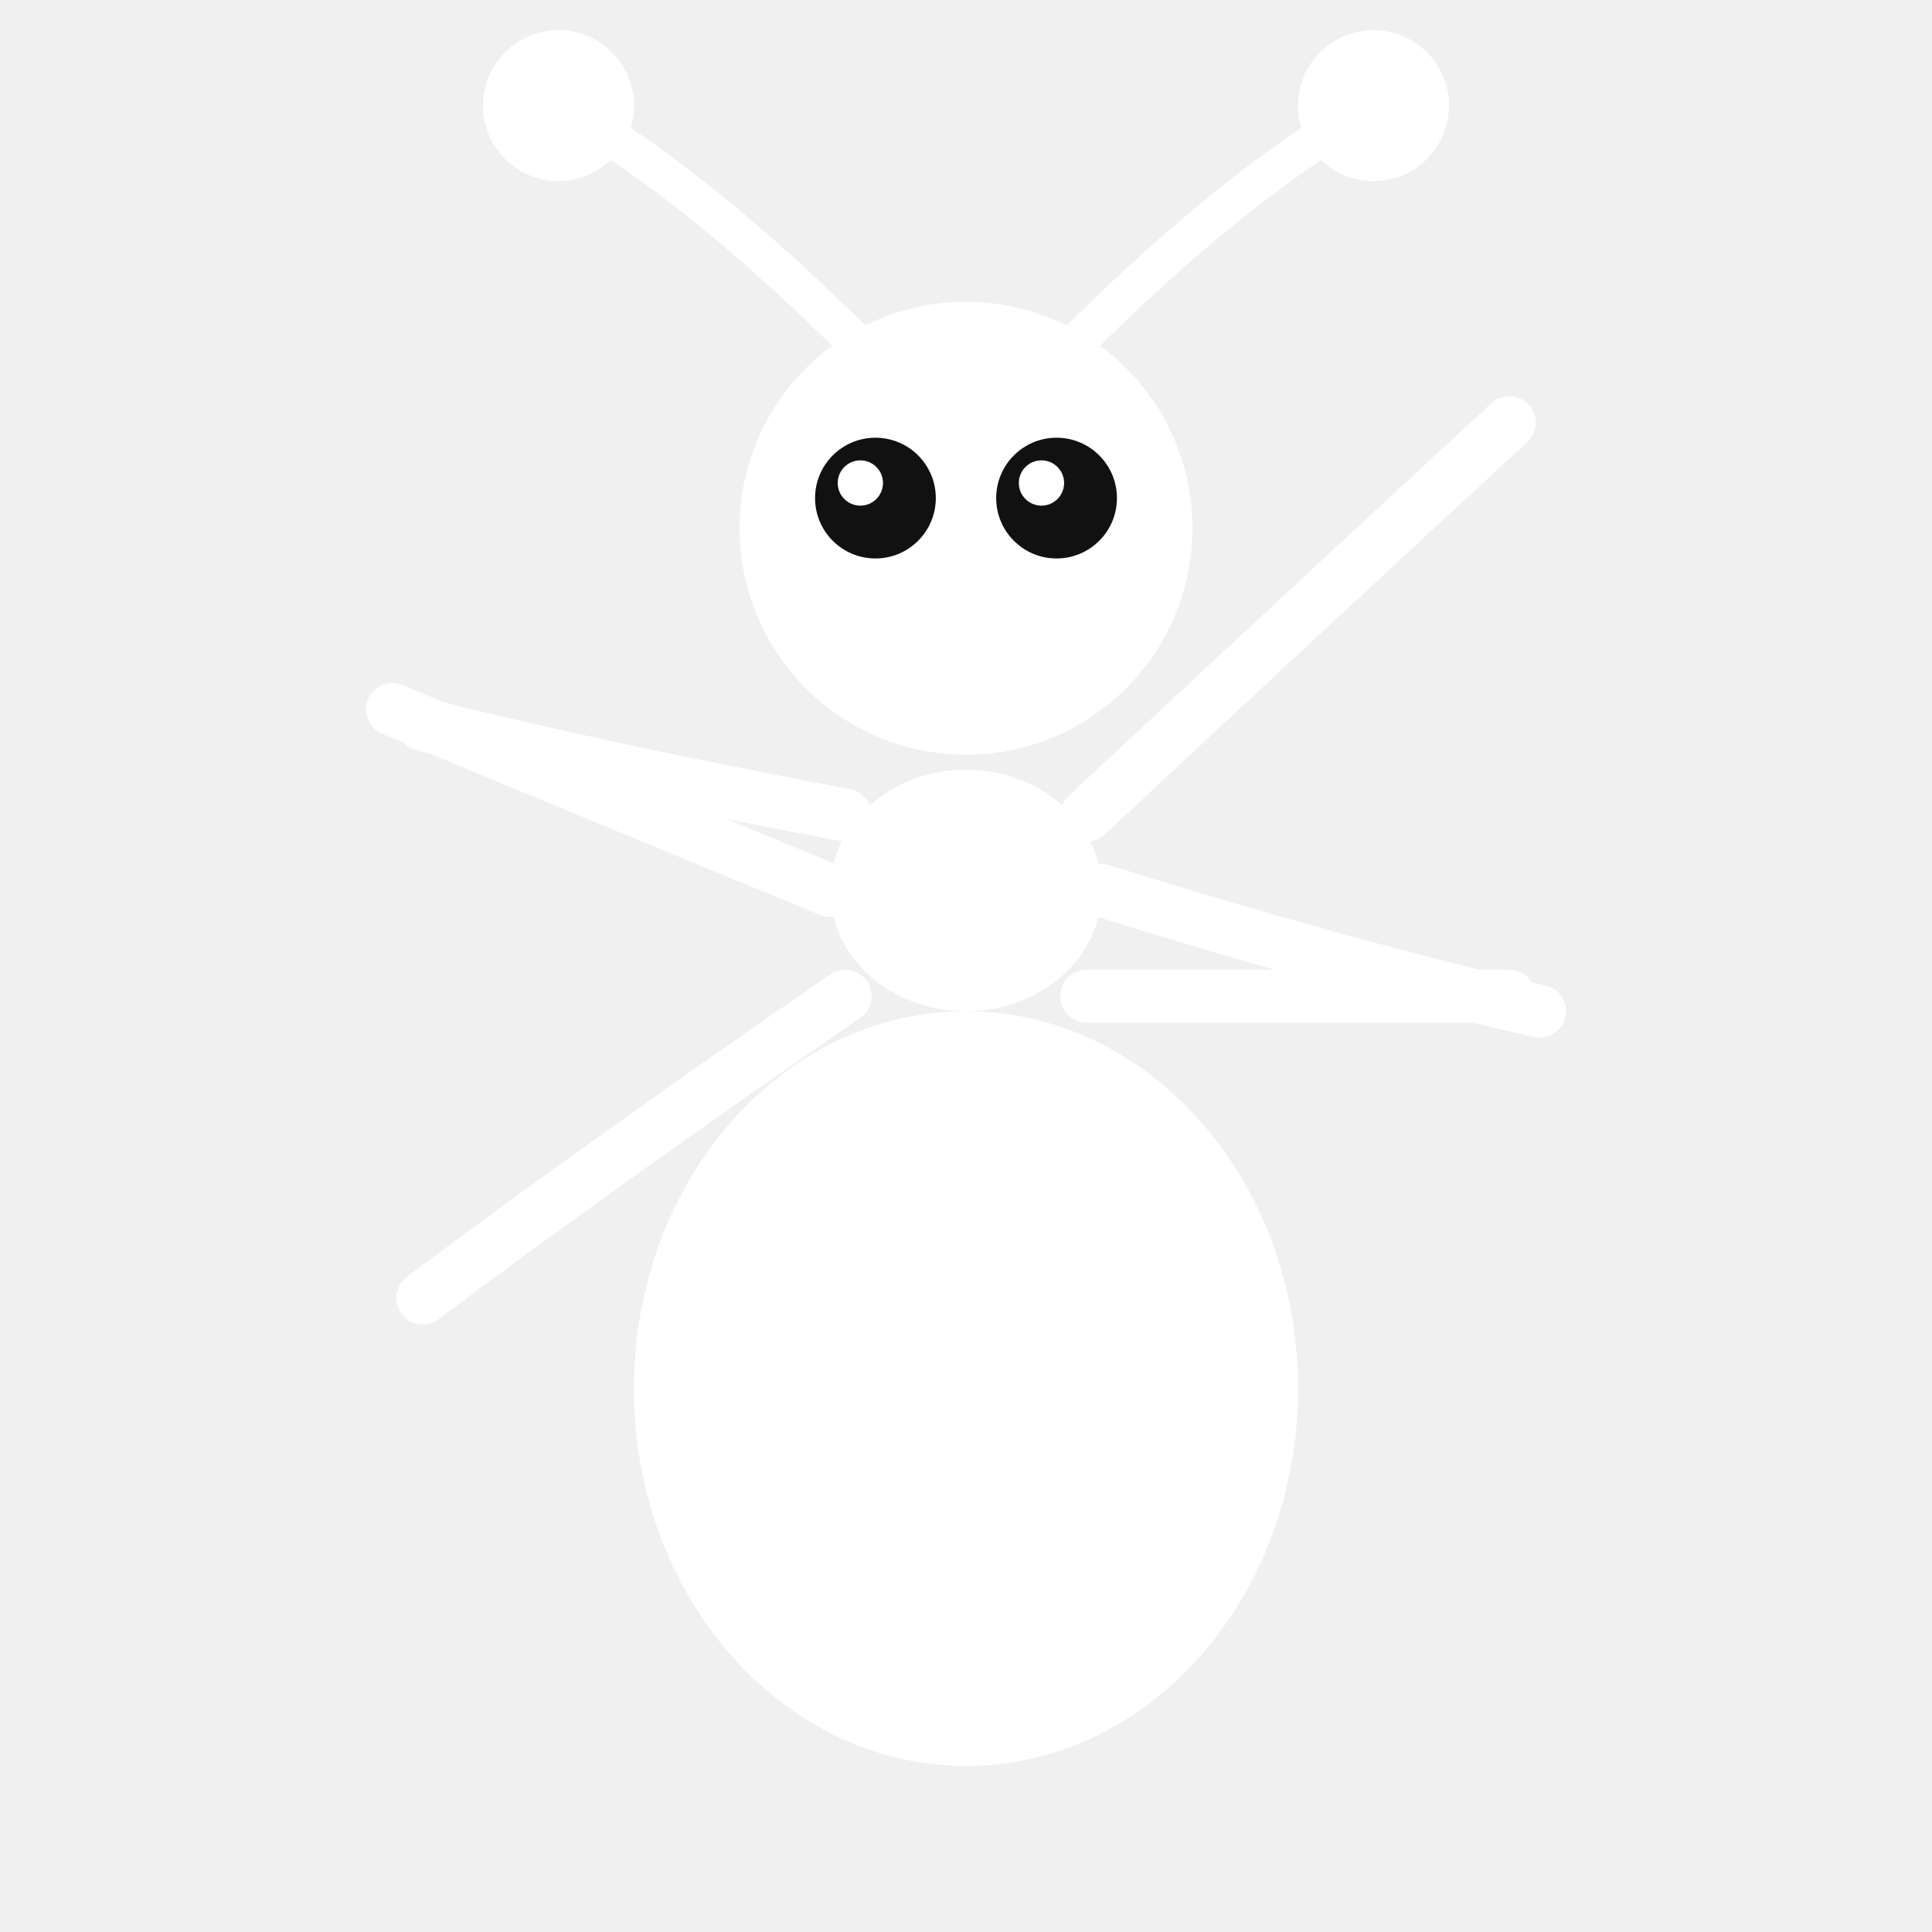
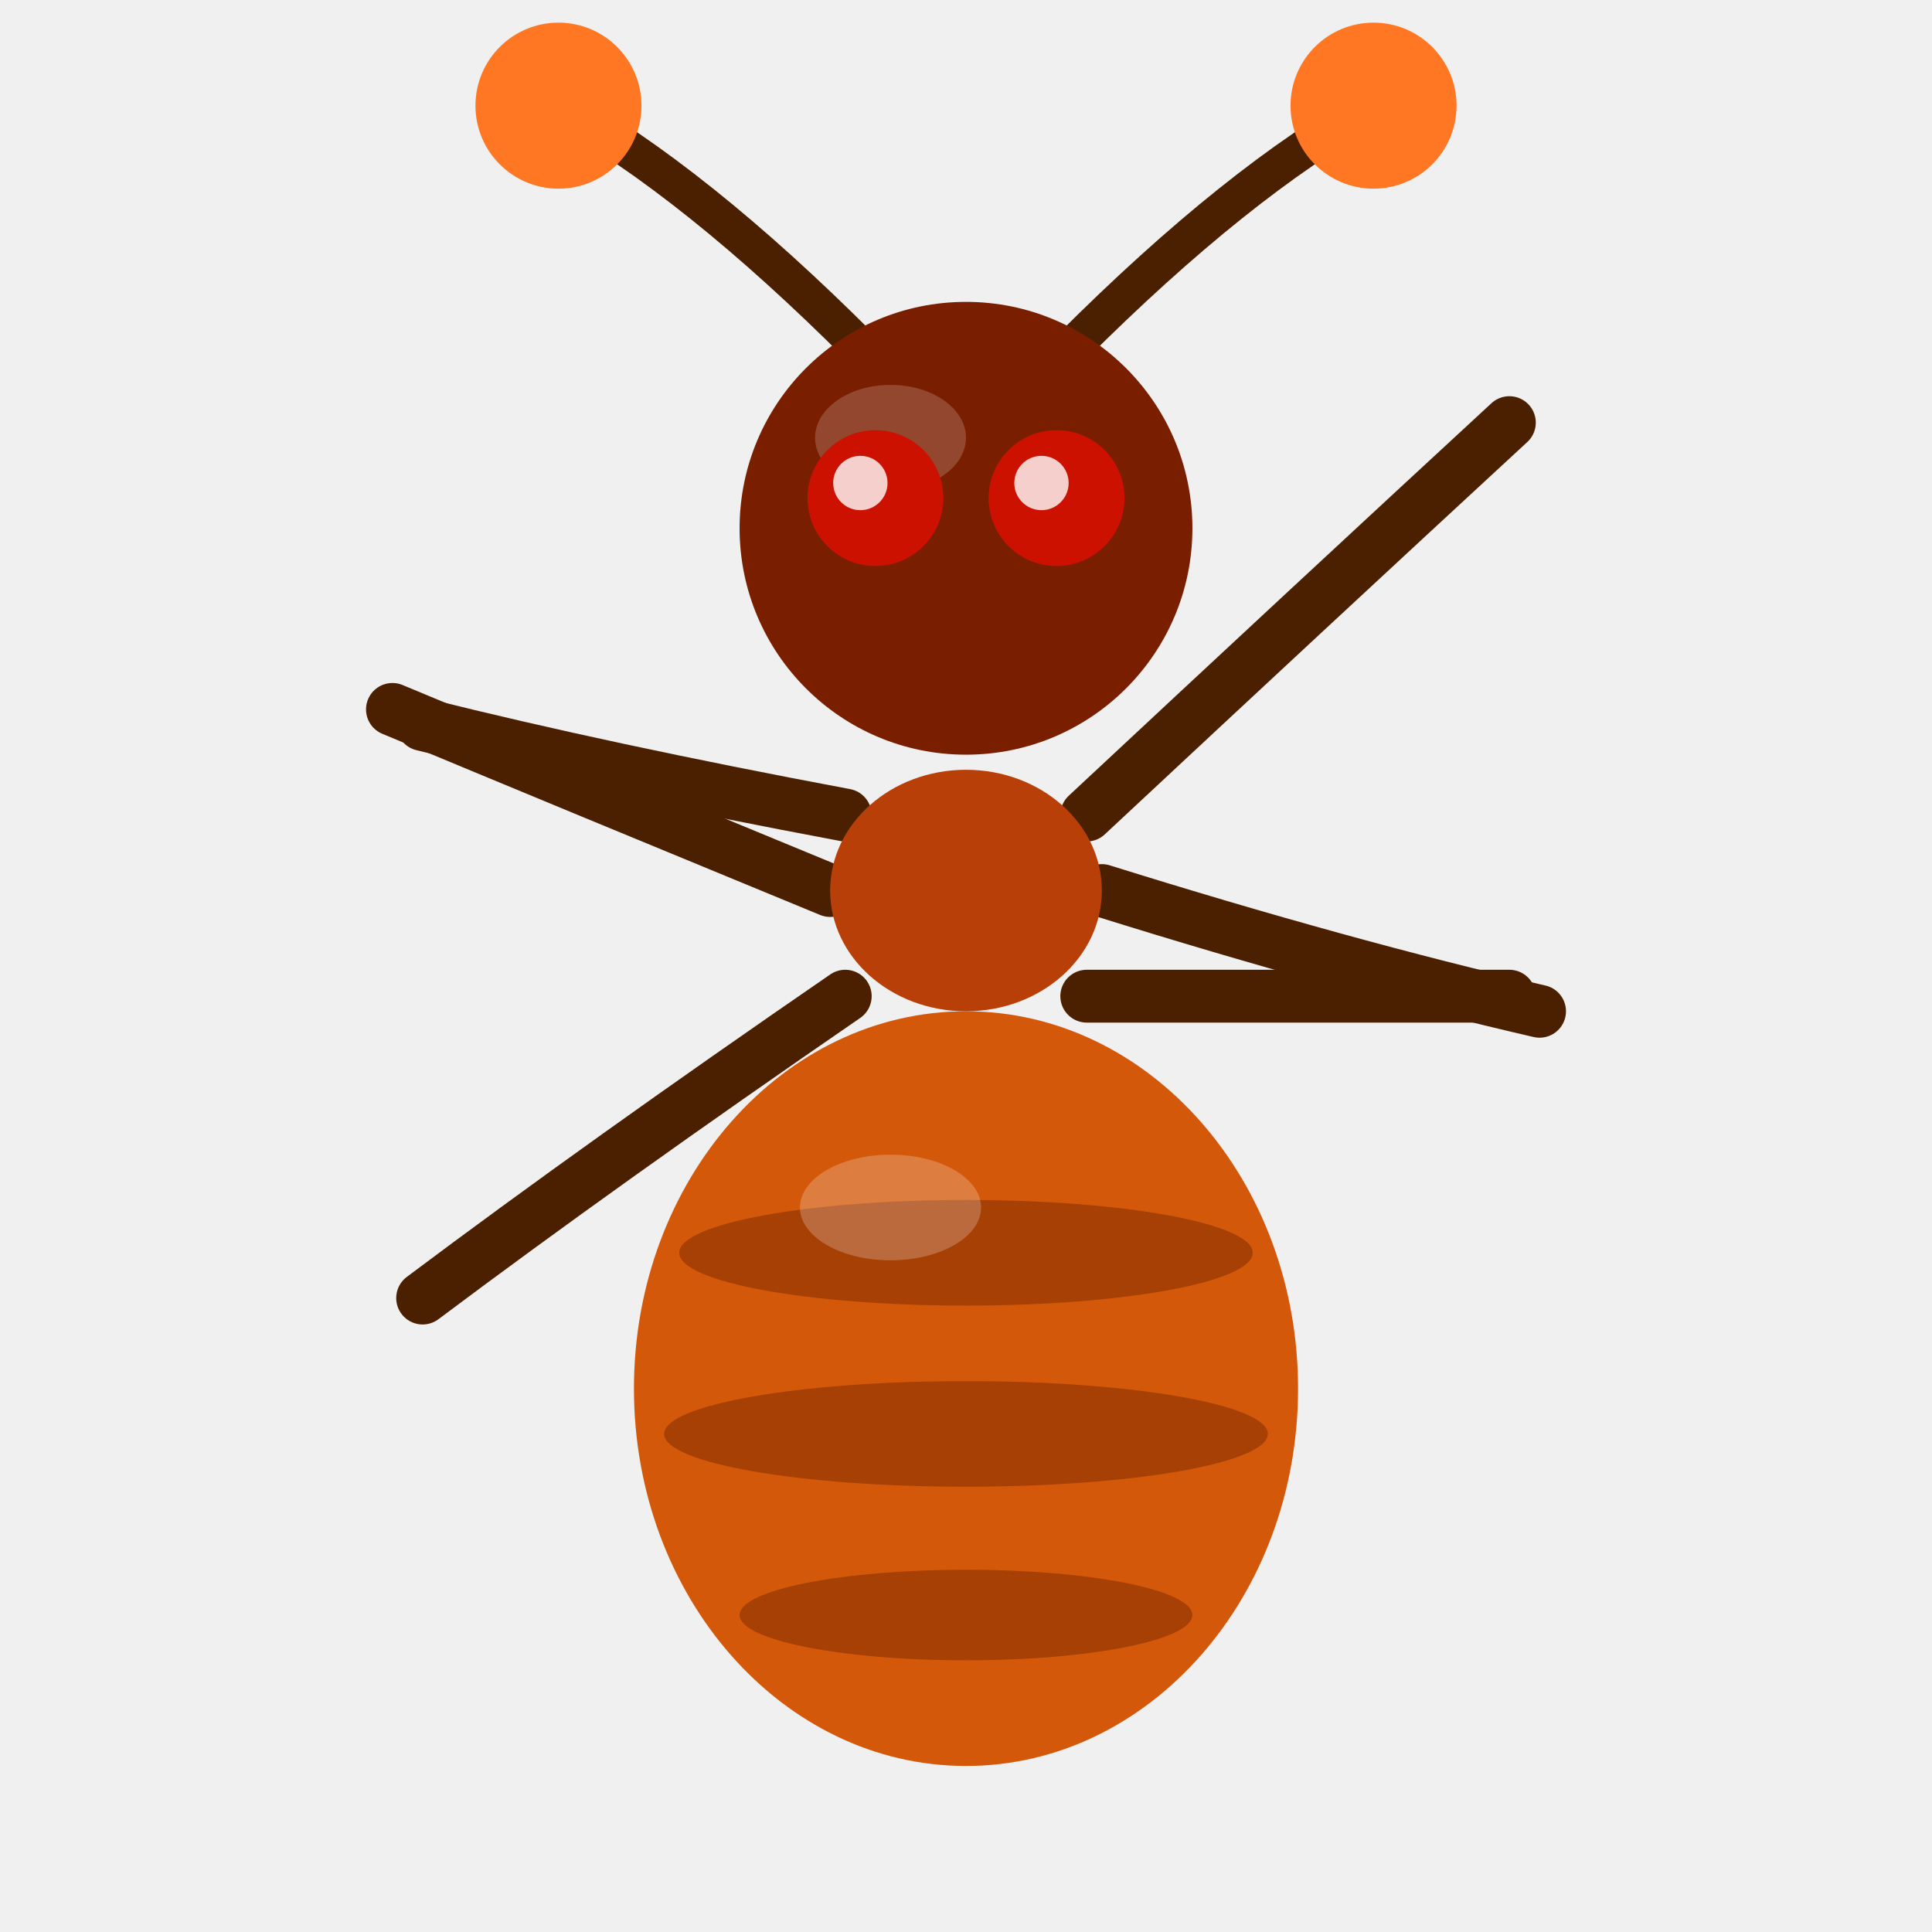
<svg xmlns="http://www.w3.org/2000/svg" width="128" height="128" viewBox="0 0 128 128">
-   <path d="M 56 54 Q 40 51 28 48" stroke="white" stroke-width="3.5" stroke-linecap="round" fill="none" />
-   <path d="M 55 59 Q 38 52 26 47" stroke="white" stroke-width="3.5" stroke-linecap="round" fill="none" />
-   <path d="M 56 66 Q 40 77 28 86" stroke="white" stroke-width="3.5" stroke-linecap="round" fill="none" />
-   <path d="M 72 54 Q 87 40 100 28" stroke="white" stroke-width="3.5" stroke-linecap="round" fill="none" />
-   <path d="M 73 59 Q 89 64 102 67" stroke="white" stroke-width="3.5" stroke-linecap="round" fill="none" />
-   <path d="M 72 66 Q 87 66 100 66" stroke="white" stroke-width="3.5" stroke-linecap="round" fill="none" />
-   <path d="M 57 23 Q 46 12 37 7" stroke="white" stroke-width="2.5" stroke-linecap="round" fill="none" />
-   <path d="M 71 23 Q 82 12 91 7" stroke="white" stroke-width="2.5" stroke-linecap="round" fill="none" />
-   <circle cx="37" cy="7" r="5" fill="white" />
-   <circle cx="91" cy="7" r="5" fill="white" />
-   <ellipse cx="64" cy="92" rx="22" ry="25" fill="white" />
-   <ellipse cx="64" cy="59" rx="9" ry="8" fill="white" />
-   <circle cx="64" cy="35" r="15" fill="white" />
-   <circle cx="58" cy="33" r="4" fill="#111111" />
-   <circle cx="70" cy="33" r="4" fill="#111111" />
-   <circle cx="57" cy="32" r="1.5" fill="white" />
-   <circle cx="69" cy="32" r="1.5" fill="white" />
+   <path d="M 56 54 Q 40 51 28 48" stroke="#4A2000" stroke-width="3.5" stroke-linecap="round" fill="none" />
+   <path d="M 55 59 Q 38 52 26 47" stroke="#4A2000" stroke-width="3.5" stroke-linecap="round" fill="none" />
+   <path d="M 56 66 Q 40 77 28 86" stroke="#4A2000" stroke-width="3.5" stroke-linecap="round" fill="none" />
+   <path d="M 72 54 Q 87 40 100 28" stroke="#4A2000" stroke-width="3.5" stroke-linecap="round" fill="none" />
+   <path d="M 73 59 Q 89 64 102 67" stroke="#4A2000" stroke-width="3.5" stroke-linecap="round" fill="none" />
+   <path d="M 72 66 Q 87 66 100 66" stroke="#4A2000" stroke-width="3.5" stroke-linecap="round" fill="none" />
+   <path d="M 57 23 Q 46 12 37 7" stroke="#4A2000" stroke-width="2.5" stroke-linecap="round" fill="none" />
+   <path d="M 71 23 Q 82 12 91 7" stroke="#4A2000" stroke-width="2.5" stroke-linecap="round" fill="none" />
+   <circle cx="37" cy="7" r="5.5" fill="#FF7722" />
+   <circle cx="91" cy="7" r="5.5" fill="#FF7722" />
+   <ellipse cx="64" cy="92" rx="22" ry="25" fill="#D4580A" />
+   <ellipse cx="64" cy="83" rx="19" ry="3.5" fill="#7A2800" opacity="0.50" />
+   <ellipse cx="64" cy="95" rx="20" ry="3.5" fill="#7A2800" opacity="0.50" />
+   <ellipse cx="64" cy="107" rx="15" ry="3" fill="#7A2800" opacity="0.50" />
+   <ellipse cx="59" cy="80" rx="6" ry="3.5" fill="white" opacity="0.22" />
+   <ellipse cx="64" cy="59" rx="9" ry="8" fill="#B84008" />
+   <circle cx="64" cy="35" r="15" fill="#7A1E00" />
+   <ellipse cx="59" cy="29" rx="5" ry="3.5" fill="white" opacity="0.18" />
+   <circle cx="58" cy="33" r="4.5" fill="#CC1100" />
+   <circle cx="70" cy="33" r="4.5" fill="#CC1100" />
+   <circle cx="57" cy="32" r="1.8" fill="white" opacity="0.80" />
+   <circle cx="69" cy="32" r="1.8" fill="white" opacity="0.80" />
</svg>
